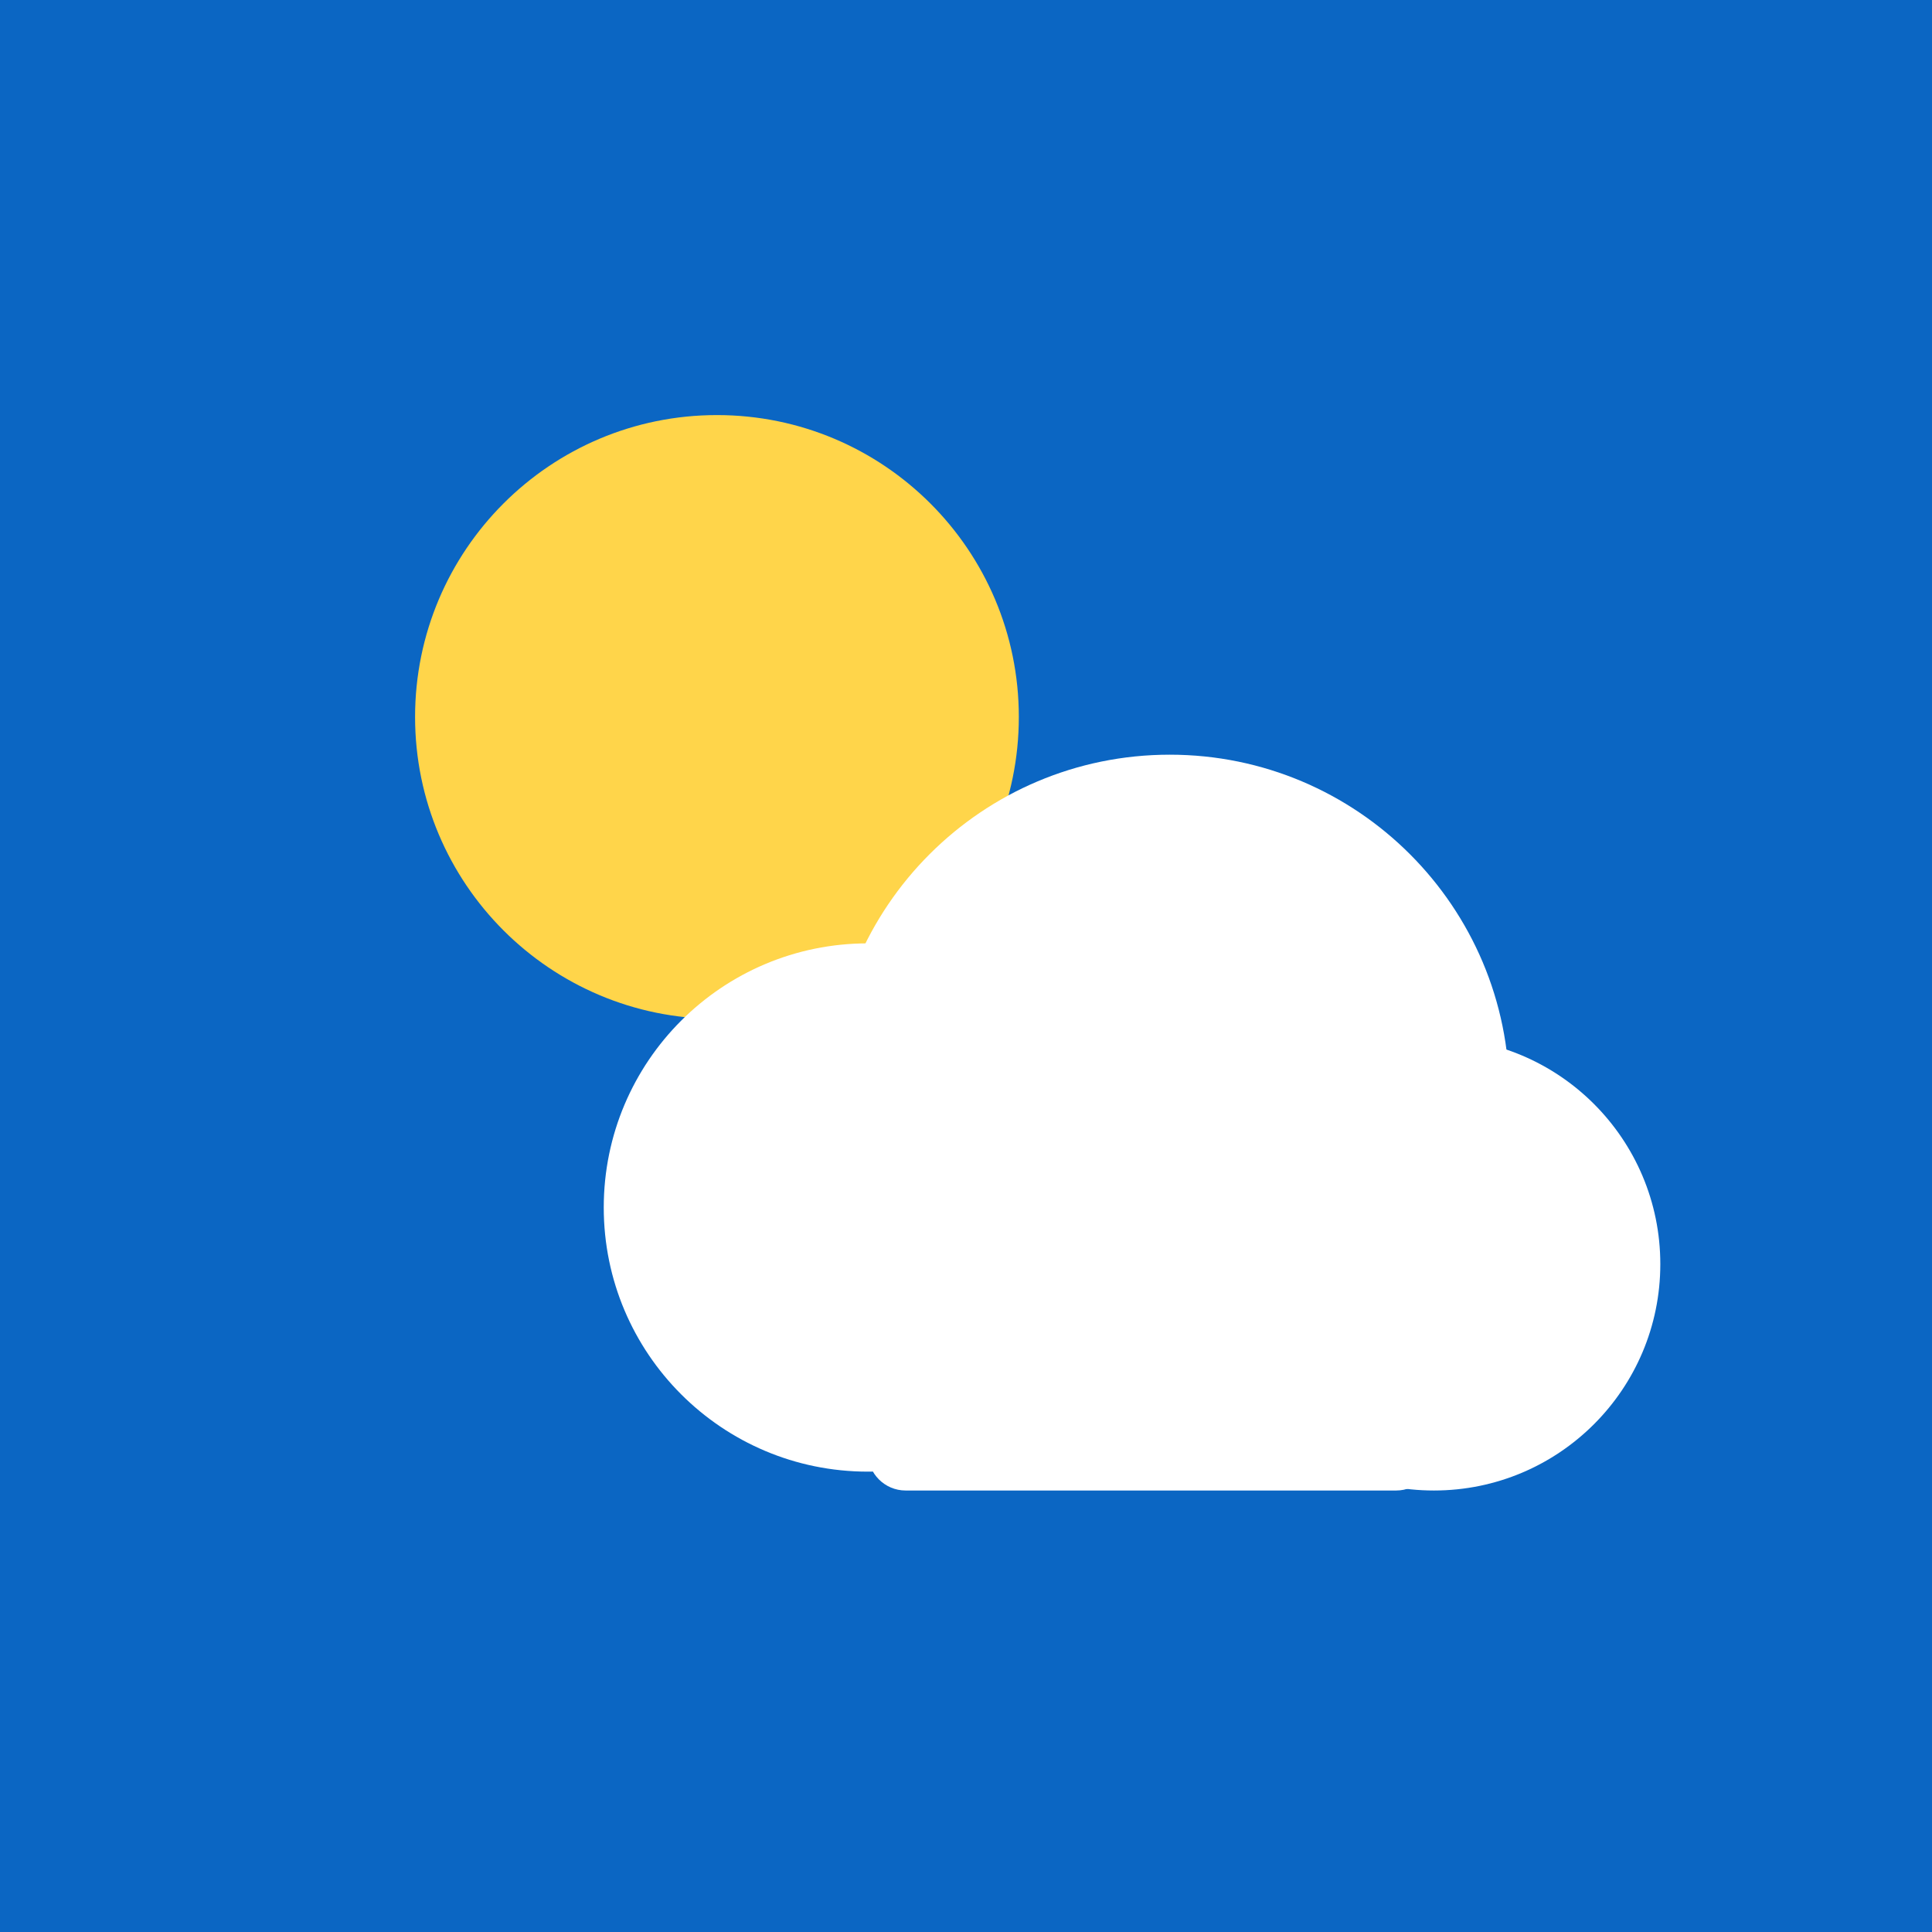
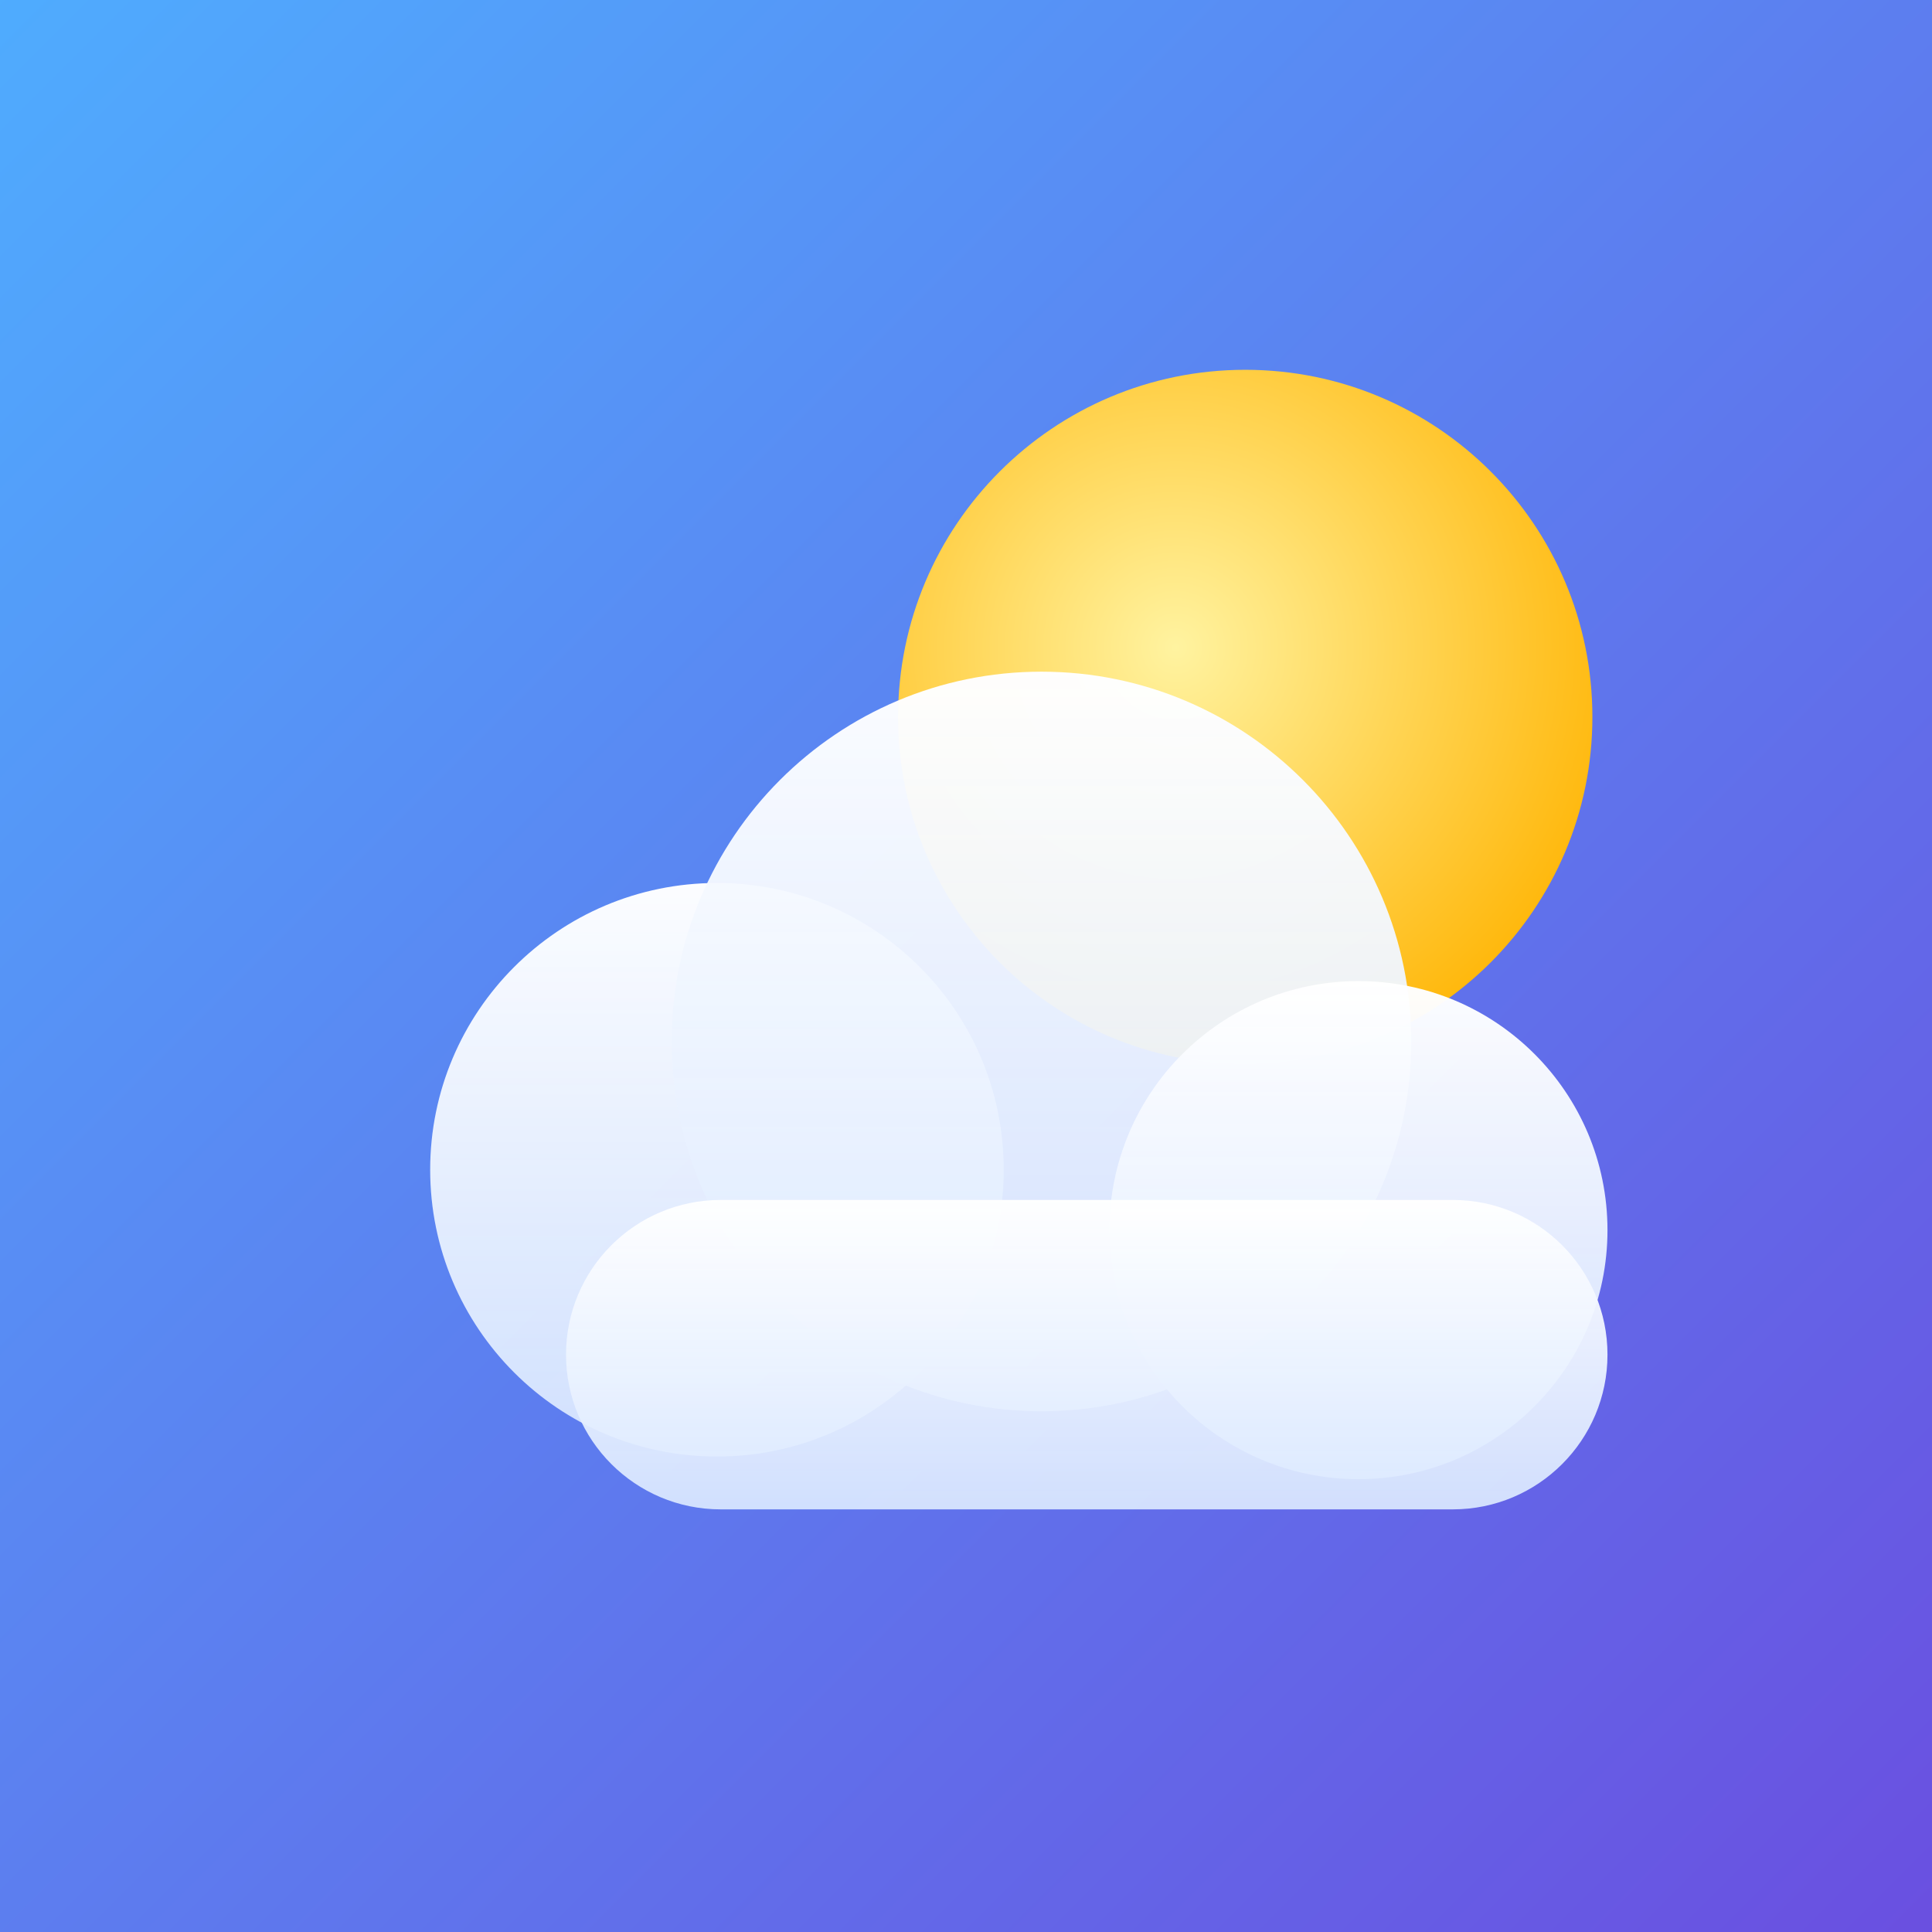
<svg xmlns="http://www.w3.org/2000/svg" viewBox="0 0 512 512">
-   <rect width="512" height="512" fill="#0b66c3" />
-   <circle cx="190" cy="190" r="80" fill="#ffd54a" />
-   <g fill="#fff">
-     <circle cx="230" cy="320" r="70" />
-     <circle cx="310" cy="290" r="90" />
-     <circle cx="380" cy="335" r="60" />
-     <rect x="230" y="320" width="150" height="75" rx="10" />
+   <defs>
+     <linearGradient id="g" x1="0" y1="0" x2="1" y2="1">
+       <stop offset="0" stop-color="#4facfe" />
+       <stop offset="1" stop-color="#6a4fe0" />
+     </linearGradient>
+     <radialGradient id="s" cx=".4" cy=".4" r=".7">
+       <stop offset="0" stop-color="#fff3a0" />
+       <stop offset="1" stop-color="#ffb300" />
+     </radialGradient>
+     <linearGradient id="c" x1="0" y1="0" x2="0" y2="1">
+       <stop offset="0" stop-color="#fff" stop-opacity=".98" />
+       <stop offset="1" stop-color="#dbe9ff" stop-opacity=".92" />
+     </linearGradient>
+   </defs>
+   <rect width="512" height="512" fill="url(#g)" />
+   <circle cx="330" cy="190" r="92" fill="url(#s)" />
+   <g fill="url(#c)">
+     <circle cx="190" cy="310" r="76" />
+     <circle cx="276" cy="276" r="98" />
+     <circle cx="360" cy="326" r="66" />
+     <rect x="150" y="318" width="276" height="82" rx="41" />
  </g>
</svg>
